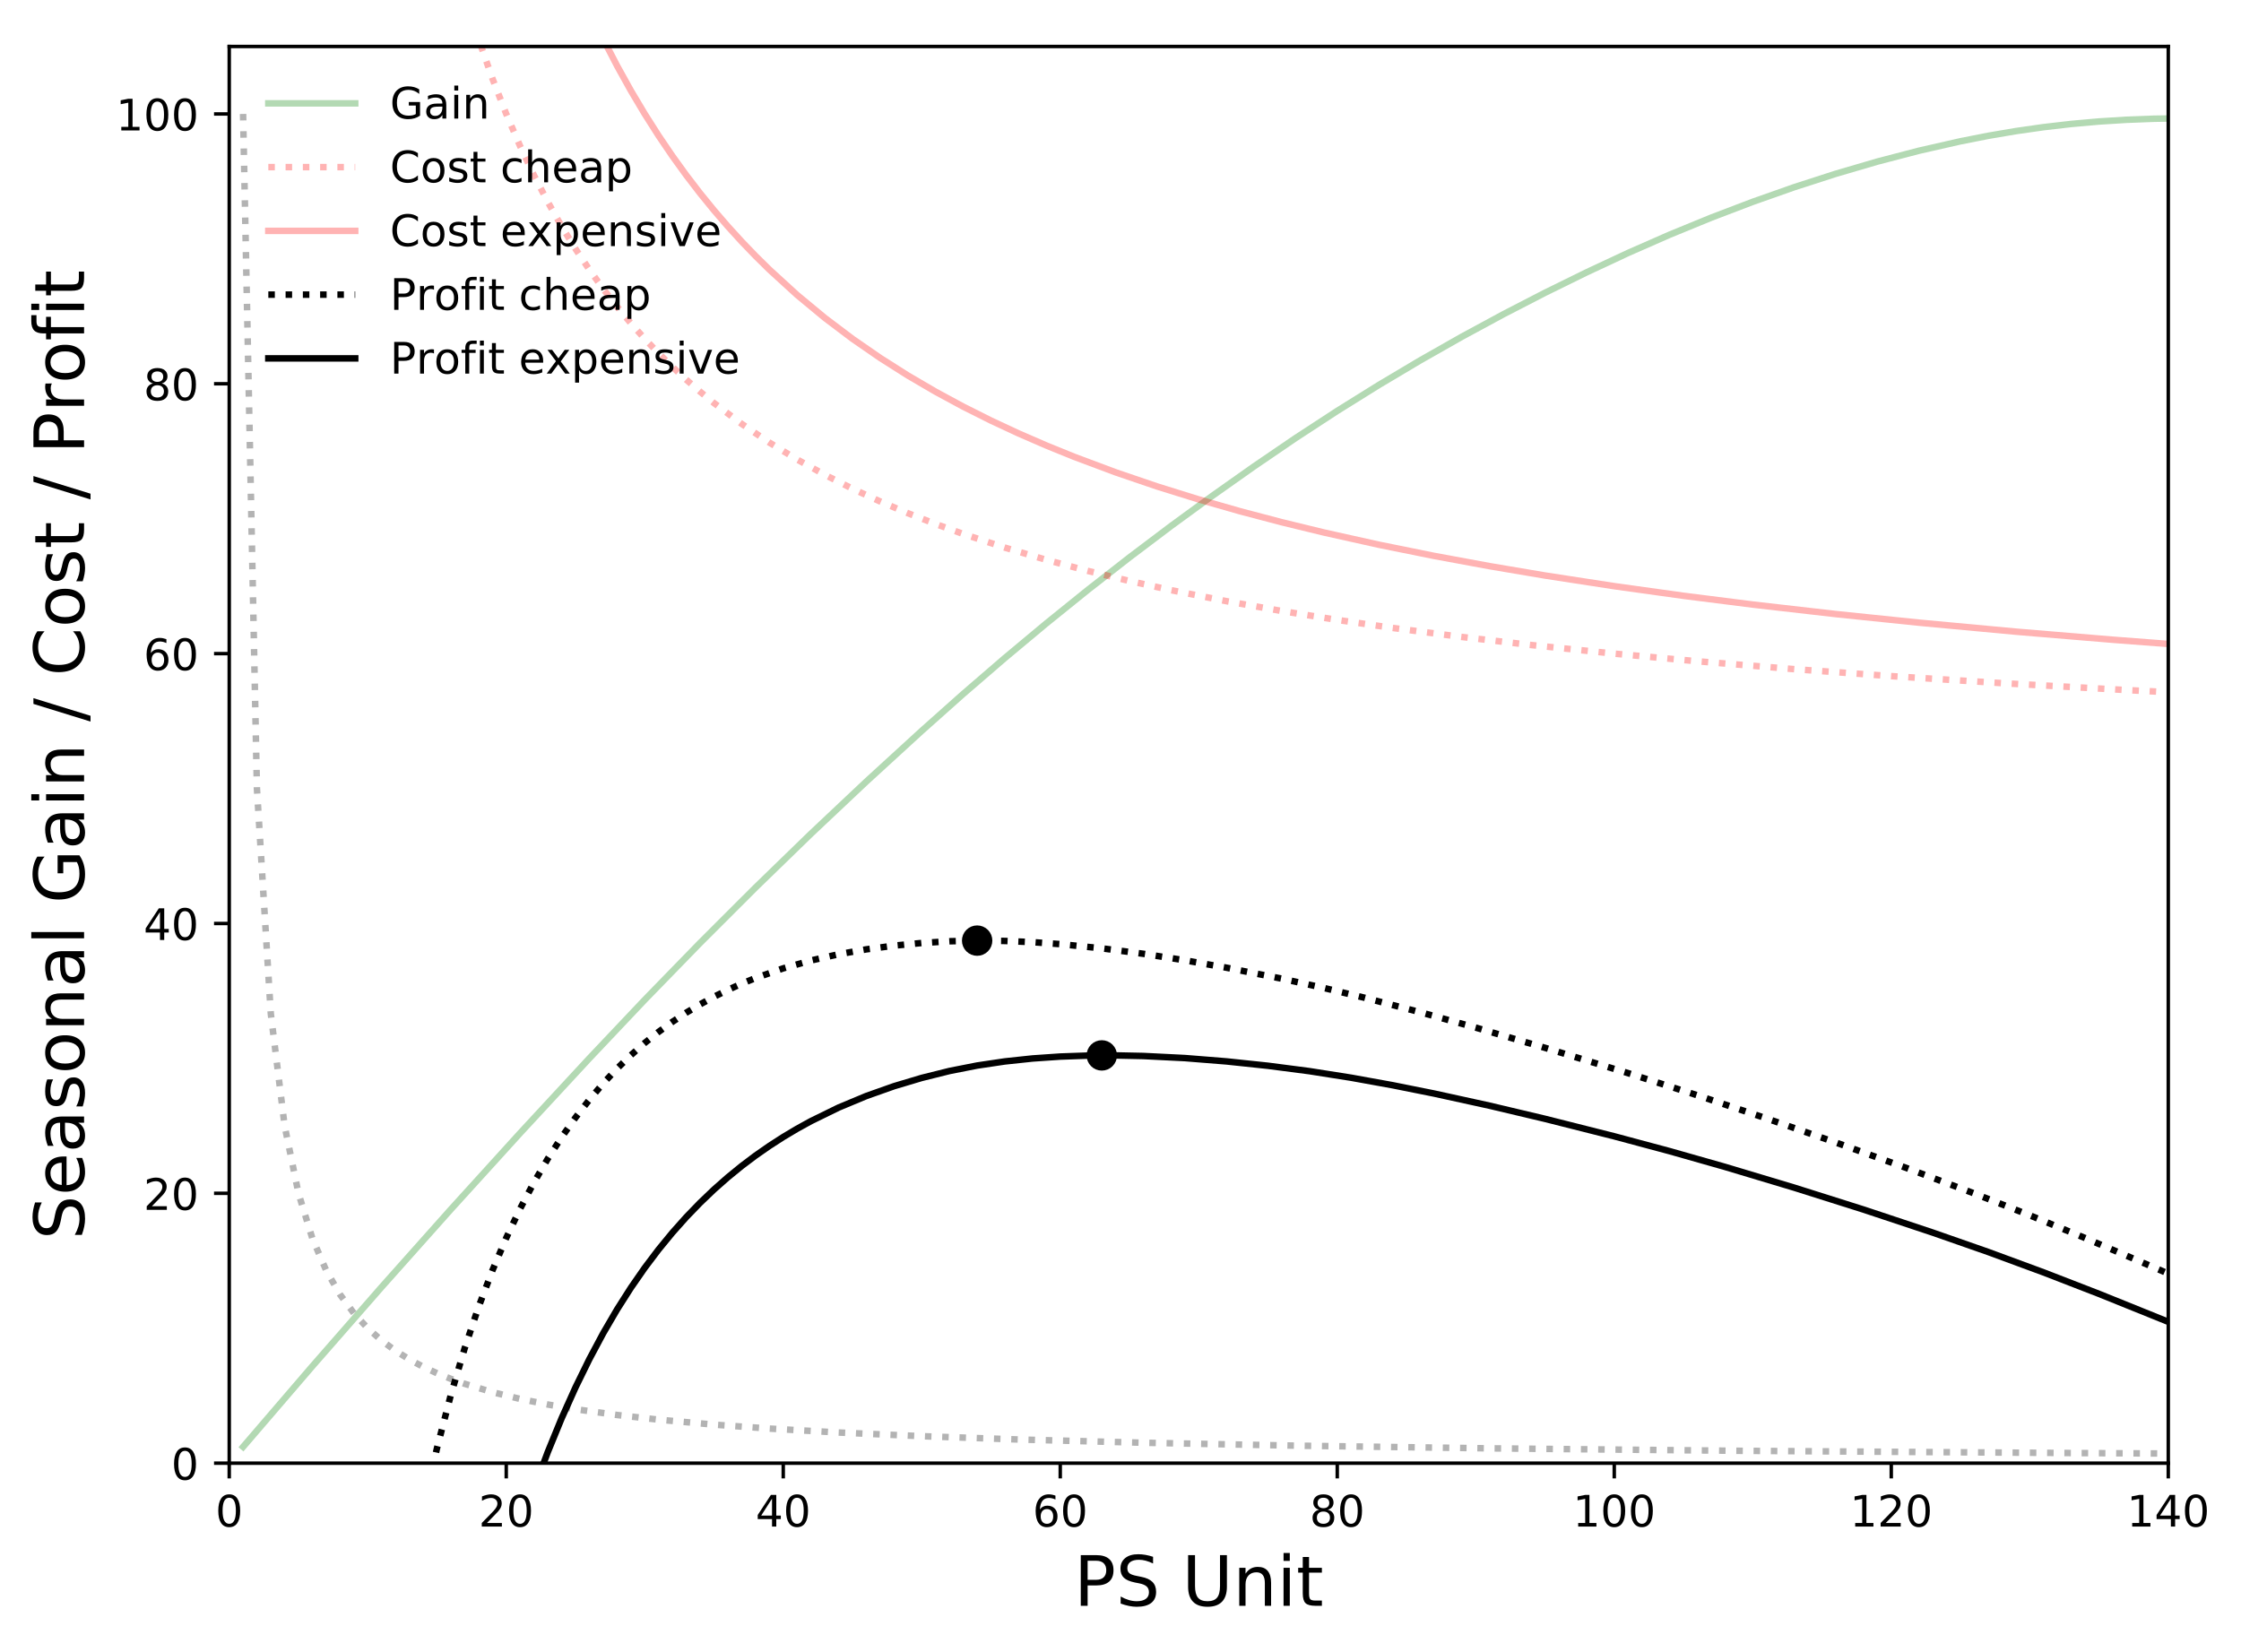
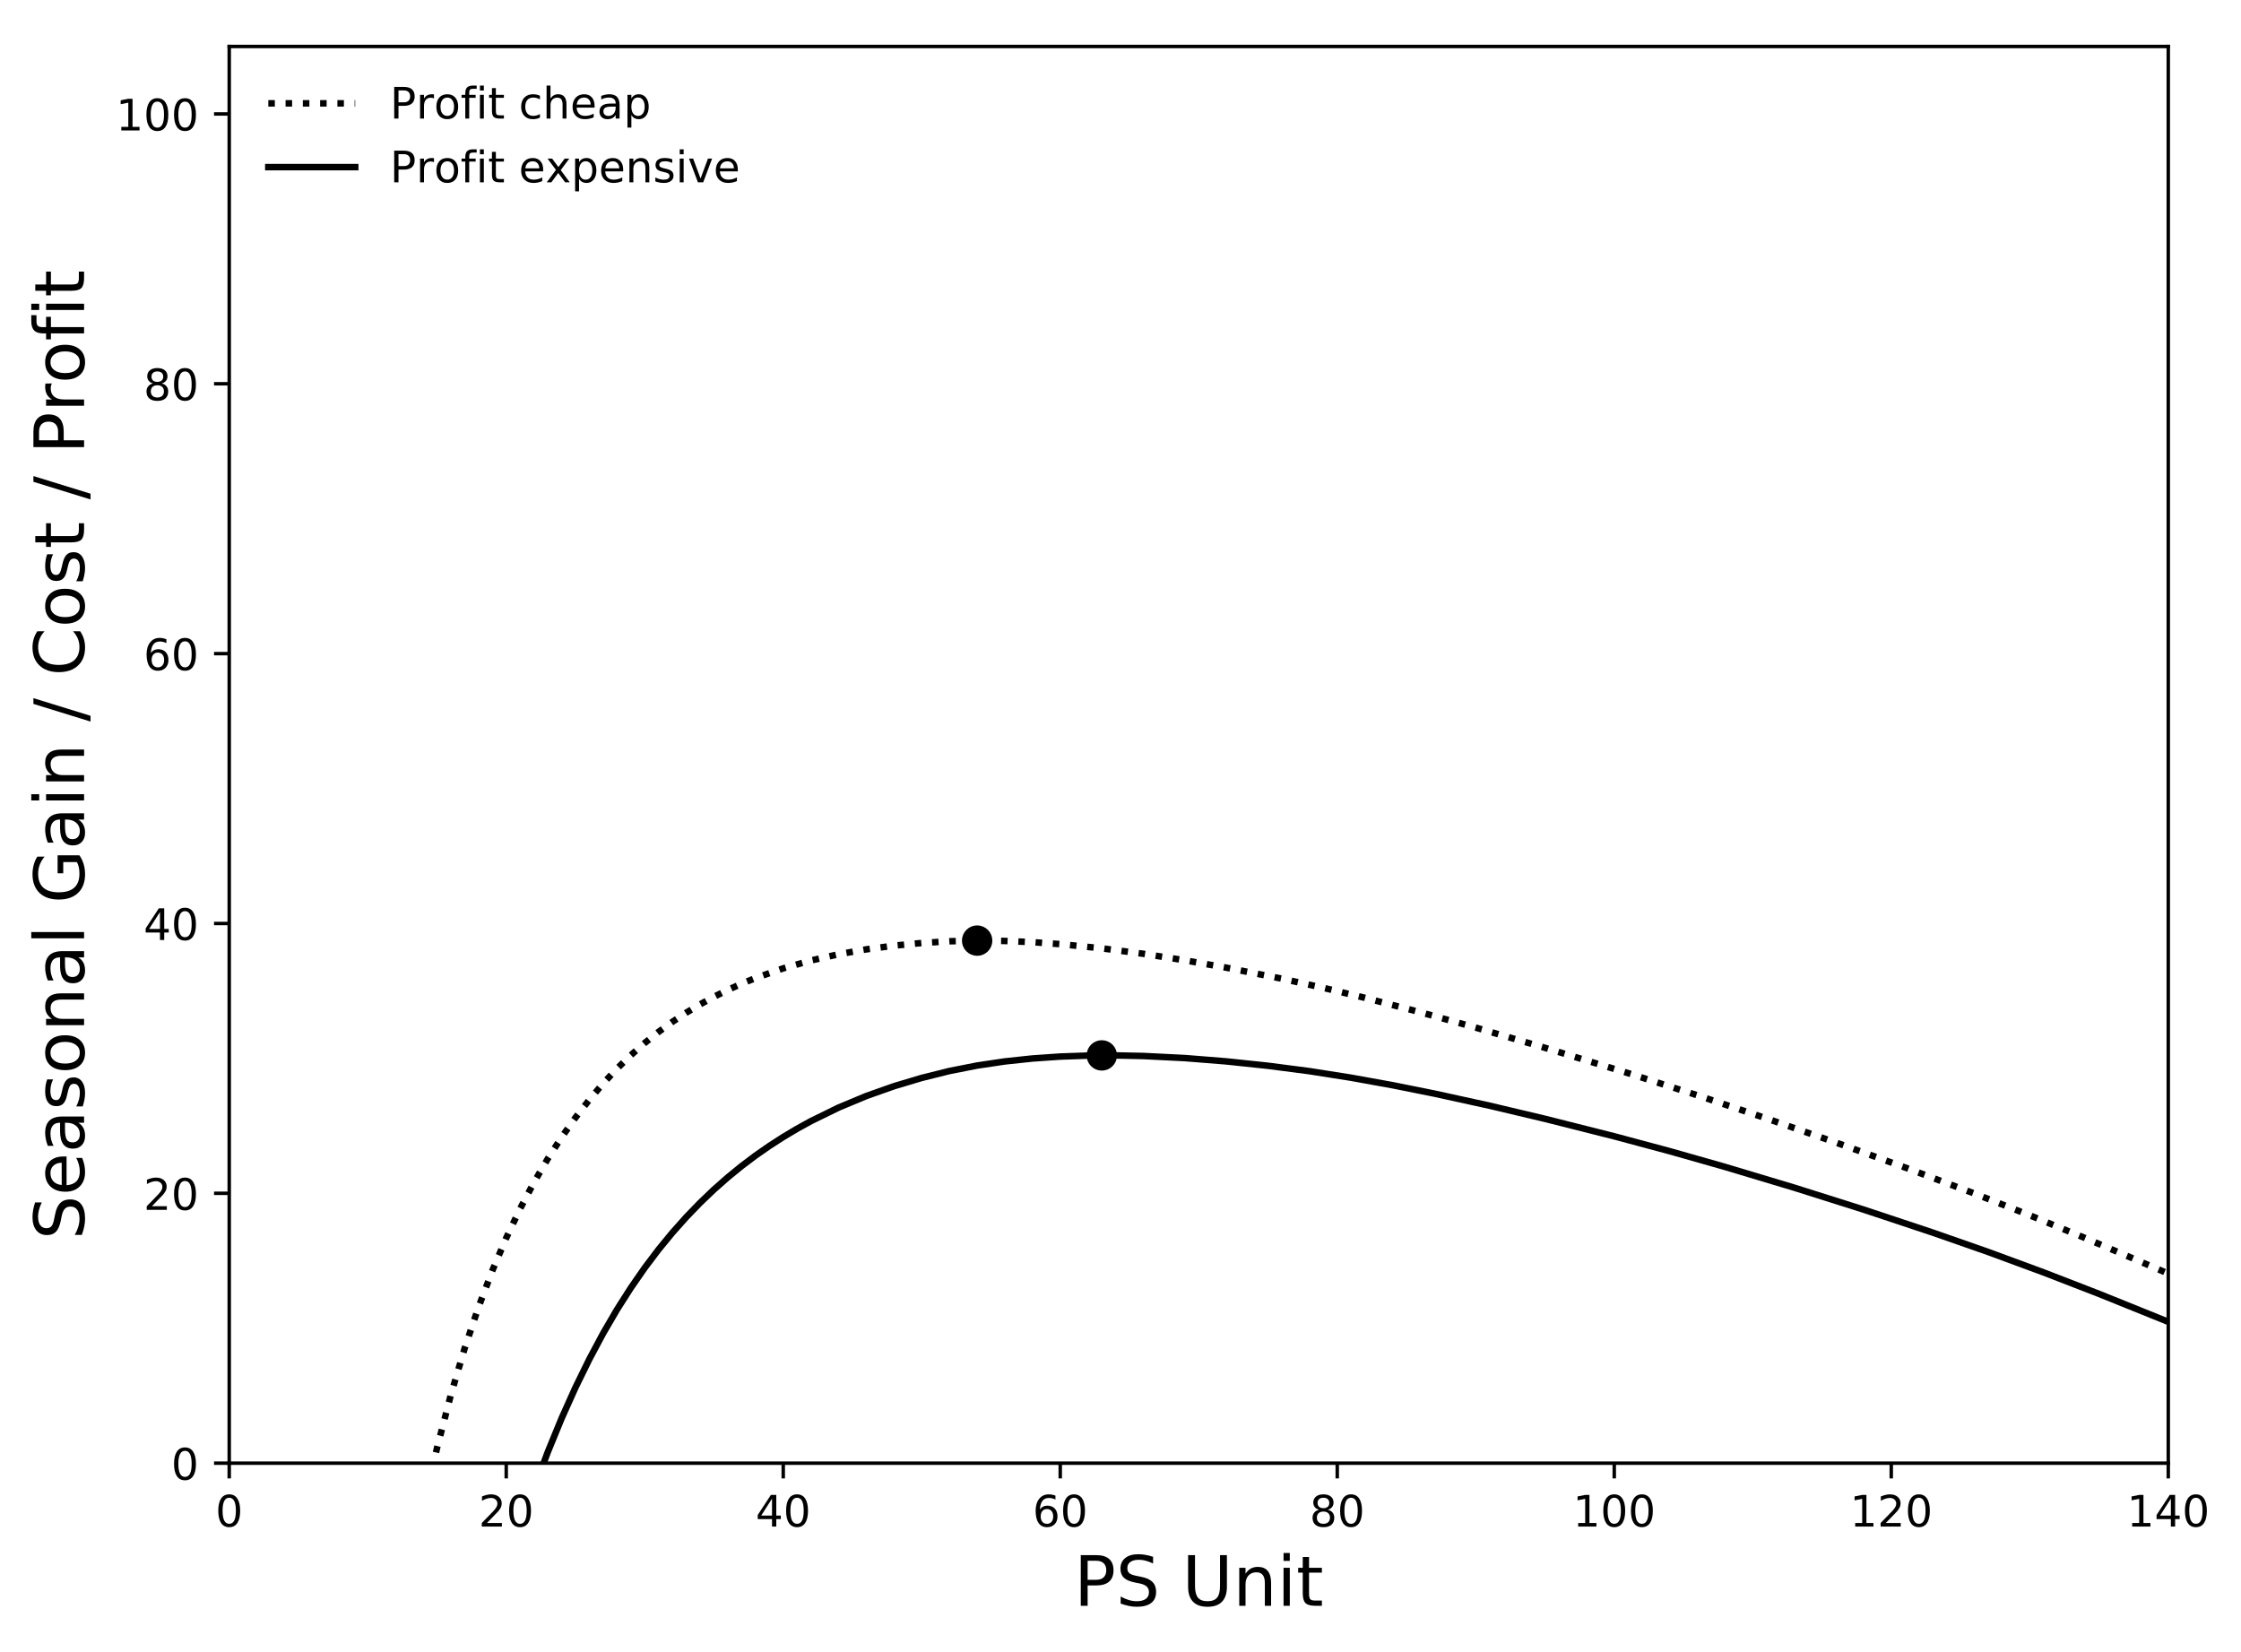
<svg xmlns="http://www.w3.org/2000/svg" xmlns:xlink="http://www.w3.org/1999/xlink" height="380.223pt" version="1.1" viewBox="0 0 515.916 380.223" width="515.916pt">
  <defs>
    <style type="text/css">
*{stroke-linecap:butt;stroke-linejoin:round;}
  </style>
  </defs>
  <g id="figure_1">
    <g id="patch_1">
      <path d="M 0 380.223  L 515.916 380.223  L 515.916 0  L 0 0  z " style="fill:none;" />
    </g>
    <g id="axes_1">
      <g id="patch_2">
        <path d="M 52.773 336.86  L 499.173 336.86  L 499.173 10.7  L 52.773 10.7  z " style="fill:none;" />
      </g>
      <g id="matplotlib.axis_1">
        <g id="xtick_1">
          <g id="line2d_1">
            <defs>
-               <path d="M 0 0  L 0 3.5  " id="mbe400e7021" style="stroke:#000000;stroke-width:0.8;" />
-             </defs>
-             <g>
-               <use style="stroke:#000000;stroke-width:0.8;" x="52.773" xlink:href="#mbe400e7021" y="336.86" />
+               <path d="M 0 0  L 0 3.5  " id="m057ac311a5" style="stroke:#000000;stroke-width:0.8;" />
+             </defs>
+             <g>
+               <use style="stroke:#000000;stroke-width:0.8;" x="52.773" xlink:href="#m057ac311a5" y="336.86" />
            </g>
          </g>
          <g id="text_1">
            <defs>
              <path d="M 31.781 66.406  Q 24.172 66.406 20.328 58.906  Q 16.5 51.422 16.5 36.375  Q 16.5 21.391 20.328 13.891  Q 24.172 6.391 31.781 6.391  Q 39.453 6.391 43.281 13.891  Q 47.125 21.391 47.125 36.375  Q 47.125 51.422 43.281 58.906  Q 39.453 66.406 31.781 66.406  z M 31.781 74.219  Q 44.047 74.219 50.516 64.516  Q 56.984 54.828 56.984 36.375  Q 56.984 17.969 50.516 8.266  Q 44.047 -1.422 31.781 -1.422  Q 19.531 -1.422 13.062 8.266  Q 6.594 17.969 6.594 36.375  Q 6.594 54.828 13.062 64.516  Q 19.531 74.219 31.781 74.219  z " id="DejaVuSans-48" />
            </defs>
            <g transform="translate(49.59125 351.4584)scale(0.1 -0.1)">
              <use xlink:href="#DejaVuSans-48" />
            </g>
          </g>
        </g>
        <g id="xtick_2">
          <g id="line2d_2">
            <g>
-               <use style="stroke:#000000;stroke-width:0.8;" x="116.544" xlink:href="#mbe400e7021" y="336.86" />
+               <use style="stroke:#000000;stroke-width:0.8;" x="116.544" xlink:href="#m057ac311a5" y="336.86" />
            </g>
          </g>
          <g id="text_2">
            <defs>
              <path d="M 19.188 8.297  L 53.609 8.297  L 53.609 0  L 7.328 0  L 7.328 8.297  Q 12.938 14.109 22.625 23.891  Q 32.328 33.688 34.812 36.531  Q 39.547 41.844 41.422 45.531  Q 43.312 49.219 43.312 52.781  Q 43.312 58.594 39.234 62.25  Q 35.156 65.922 28.609 65.922  Q 23.969 65.922 18.812 64.312  Q 13.672 62.703 7.812 59.422  L 7.812 69.391  Q 13.766 71.781 18.938 73  Q 24.125 74.219 28.422 74.219  Q 39.75 74.219 46.484 68.547  Q 53.219 62.891 53.219 53.422  Q 53.219 48.922 51.531 44.891  Q 49.859 40.875 45.406 35.406  Q 44.188 33.984 37.641 27.219  Q 31.109 20.453 19.188 8.297  z " id="DejaVuSans-50" />
            </defs>
            <g transform="translate(110.1814 351.4584)scale(0.1 -0.1)">
              <use xlink:href="#DejaVuSans-50" />
              <use x="63.623" xlink:href="#DejaVuSans-48" />
            </g>
          </g>
        </g>
        <g id="xtick_3">
          <g id="line2d_3">
            <g>
-               <use style="stroke:#000000;stroke-width:0.8;" x="180.315" xlink:href="#mbe400e7021" y="336.86" />
+               <use style="stroke:#000000;stroke-width:0.8;" x="180.315" xlink:href="#m057ac311a5" y="336.86" />
            </g>
          </g>
          <g id="text_3">
            <defs>
              <path d="M 37.797 64.312  L 12.891 25.391  L 37.797 25.391  z M 35.203 72.906  L 47.609 72.906  L 47.609 25.391  L 58.016 25.391  L 58.016 17.188  L 47.609 17.188  L 47.609 0  L 37.797 0  L 37.797 17.188  L 4.891 17.188  L 4.891 26.703  z " id="DejaVuSans-52" />
            </defs>
            <g transform="translate(173.9529 351.4584)scale(0.1 -0.1)">
              <use xlink:href="#DejaVuSans-52" />
              <use x="63.623" xlink:href="#DejaVuSans-48" />
            </g>
          </g>
        </g>
        <g id="xtick_4">
          <g id="line2d_4">
            <g>
-               <use style="stroke:#000000;stroke-width:0.8;" x="244.087" xlink:href="#mbe400e7021" y="336.86" />
+               <use style="stroke:#000000;stroke-width:0.8;" x="244.087" xlink:href="#m057ac311a5" y="336.86" />
            </g>
          </g>
          <g id="text_4">
            <defs>
              <path d="M 33.016 40.375  Q 26.375 40.375 22.484 35.828  Q 18.609 31.297 18.609 23.391  Q 18.609 15.531 22.484 10.953  Q 26.375 6.391 33.016 6.391  Q 39.656 6.391 43.531 10.953  Q 47.406 15.531 47.406 23.391  Q 47.406 31.297 43.531 35.828  Q 39.656 40.375 33.016 40.375  z M 52.594 71.297  L 52.594 62.312  Q 48.875 64.062 45.094 64.984  Q 41.312 65.922 37.594 65.922  Q 27.828 65.922 22.672 59.328  Q 17.531 52.734 16.797 39.406  Q 19.672 43.656 24.016 45.922  Q 28.375 48.188 33.594 48.188  Q 44.578 48.188 50.953 41.516  Q 57.328 34.859 57.328 23.391  Q 57.328 12.156 50.688 5.359  Q 44.047 -1.422 33.016 -1.422  Q 20.359 -1.422 13.672 8.266  Q 6.984 17.969 6.984 36.375  Q 6.984 53.656 15.188 63.938  Q 23.391 74.219 37.203 74.219  Q 40.922 74.219 44.703 73.484  Q 48.484 72.75 52.594 71.297  z " id="DejaVuSans-54" />
            </defs>
            <g transform="translate(237.7243 351.4584)scale(0.1 -0.1)">
              <use xlink:href="#DejaVuSans-54" />
              <use x="63.623" xlink:href="#DejaVuSans-48" />
            </g>
          </g>
        </g>
        <g id="xtick_5">
          <g id="line2d_5">
            <g>
-               <use style="stroke:#000000;stroke-width:0.8;" x="307.858" xlink:href="#mbe400e7021" y="336.86" />
+               <use style="stroke:#000000;stroke-width:0.8;" x="307.858" xlink:href="#m057ac311a5" y="336.86" />
            </g>
          </g>
          <g id="text_5">
            <defs>
              <path d="M 31.781 34.625  Q 24.75 34.625 20.719 30.859  Q 16.703 27.094 16.703 20.516  Q 16.703 13.922 20.719 10.156  Q 24.75 6.391 31.781 6.391  Q 38.812 6.391 42.859 10.172  Q 46.922 13.969 46.922 20.516  Q 46.922 27.094 42.891 30.859  Q 38.875 34.625 31.781 34.625  z M 21.922 38.812  Q 15.578 40.375 12.031 44.719  Q 8.5 49.078 8.5 55.328  Q 8.5 64.062 14.719 69.141  Q 20.953 74.219 31.781 74.219  Q 42.672 74.219 48.875 69.141  Q 55.078 64.062 55.078 55.328  Q 55.078 49.078 51.531 44.719  Q 48 40.375 41.703 38.812  Q 48.828 37.156 52.797 32.312  Q 56.781 27.484 56.781 20.516  Q 56.781 9.906 50.312 4.234  Q 43.844 -1.422 31.781 -1.422  Q 19.734 -1.422 13.25 4.234  Q 6.781 9.906 6.781 20.516  Q 6.781 27.484 10.781 32.312  Q 14.797 37.156 21.922 38.812  z M 18.312 54.391  Q 18.312 48.734 21.844 45.562  Q 25.391 42.391 31.781 42.391  Q 38.141 42.391 41.719 45.562  Q 45.312 48.734 45.312 54.391  Q 45.312 60.062 41.719 63.234  Q 38.141 66.406 31.781 66.406  Q 25.391 66.406 21.844 63.234  Q 18.312 60.062 18.312 54.391  z " id="DejaVuSans-56" />
            </defs>
            <g transform="translate(301.4957 351.4584)scale(0.1 -0.1)">
              <use xlink:href="#DejaVuSans-56" />
              <use x="63.623" xlink:href="#DejaVuSans-48" />
            </g>
          </g>
        </g>
        <g id="xtick_6">
          <g id="line2d_6">
            <g>
-               <use style="stroke:#000000;stroke-width:0.8;" x="371.63" xlink:href="#mbe400e7021" y="336.86" />
+               <use style="stroke:#000000;stroke-width:0.8;" x="371.63" xlink:href="#m057ac311a5" y="336.86" />
            </g>
          </g>
          <g id="text_6">
            <defs>
              <path d="M 12.406 8.297  L 28.516 8.297  L 28.516 63.922  L 10.984 60.406  L 10.984 69.391  L 28.422 72.906  L 38.281 72.906  L 38.281 8.297  L 54.391 8.297  L 54.391 0  L 12.406 0  z " id="DejaVuSans-49" />
            </defs>
            <g transform="translate(362.0859 351.4584)scale(0.1 -0.1)">
              <use xlink:href="#DejaVuSans-49" />
              <use x="63.623" xlink:href="#DejaVuSans-48" />
              <use x="127.246" xlink:href="#DejaVuSans-48" />
            </g>
          </g>
        </g>
        <g id="xtick_7">
          <g id="line2d_7">
            <g>
-               <use style="stroke:#000000;stroke-width:0.8;" x="435.401" xlink:href="#mbe400e7021" y="336.86" />
+               <use style="stroke:#000000;stroke-width:0.8;" x="435.401" xlink:href="#m057ac311a5" y="336.86" />
            </g>
          </g>
          <g id="text_7">
            <g transform="translate(425.8573 351.4584)scale(0.1 -0.1)">
              <use xlink:href="#DejaVuSans-49" />
              <use x="63.623" xlink:href="#DejaVuSans-50" />
              <use x="127.246" xlink:href="#DejaVuSans-48" />
            </g>
          </g>
        </g>
        <g id="xtick_8">
          <g id="line2d_8">
            <g>
-               <use style="stroke:#000000;stroke-width:0.8;" x="499.173" xlink:href="#mbe400e7021" y="336.86" />
+               <use style="stroke:#000000;stroke-width:0.8;" x="499.173" xlink:href="#m057ac311a5" y="336.86" />
            </g>
          </g>
          <g id="text_8">
            <g transform="translate(489.6288 351.4584)scale(0.1 -0.1)">
              <use xlink:href="#DejaVuSans-49" />
              <use x="63.623" xlink:href="#DejaVuSans-52" />
              <use x="127.246" xlink:href="#DejaVuSans-48" />
            </g>
          </g>
        </g>
        <g id="text_9">
          <defs>
            <path d="M 19.672 64.797  L 19.672 37.406  L 32.078 37.406  Q 38.969 37.406 42.719 40.969  Q 46.484 44.531 46.484 51.125  Q 46.484 57.672 42.719 61.234  Q 38.969 64.797 32.078 64.797  z M 9.812 72.906  L 32.078 72.906  Q 44.344 72.906 50.609 67.359  Q 56.891 61.812 56.891 51.125  Q 56.891 40.328 50.609 34.812  Q 44.344 29.297 32.078 29.297  L 19.672 29.297  L 19.672 0  L 9.812 0  z " id="DejaVuSans-80" />
            <path d="M 53.516 70.516  L 53.516 60.891  Q 47.906 63.578 42.922 64.891  Q 37.938 66.219 33.297 66.219  Q 25.25 66.219 20.875 63.094  Q 16.5 59.969 16.5 54.203  Q 16.5 49.359 19.406 46.891  Q 22.312 44.438 30.422 42.922  L 36.375 41.703  Q 47.406 39.594 52.656 34.297  Q 57.906 29 57.906 20.125  Q 57.906 9.516 50.797 4.047  Q 43.703 -1.422 29.984 -1.422  Q 24.812 -1.422 18.969 -0.25  Q 13.141 0.922 6.891 3.219  L 6.891 13.375  Q 12.891 10.016 18.656 8.297  Q 24.422 6.594 29.984 6.594  Q 38.422 6.594 43.016 9.906  Q 47.609 13.234 47.609 19.391  Q 47.609 24.75 44.312 27.781  Q 41.016 30.812 33.5 32.328  L 27.484 33.5  Q 16.453 35.688 11.516 40.375  Q 6.594 45.062 6.594 53.422  Q 6.594 63.094 13.406 68.656  Q 20.219 74.219 32.172 74.219  Q 37.312 74.219 42.625 73.281  Q 47.953 72.359 53.516 70.516  z " id="DejaVuSans-83" />
            <path id="DejaVuSans-32" />
            <path d="M 8.688 72.906  L 18.609 72.906  L 18.609 28.609  Q 18.609 16.891 22.844 11.734  Q 27.094 6.594 36.625 6.594  Q 46.094 6.594 50.344 11.734  Q 54.594 16.891 54.594 28.609  L 54.594 72.906  L 64.5 72.906  L 64.5 27.391  Q 64.5 13.141 57.438 5.859  Q 50.391 -1.422 36.625 -1.422  Q 22.797 -1.422 15.734 5.859  Q 8.688 13.141 8.688 27.391  z " id="DejaVuSans-85" />
            <path d="M 54.891 33.016  L 54.891 0  L 45.906 0  L 45.906 32.719  Q 45.906 40.484 42.875 44.328  Q 39.844 48.188 33.797 48.188  Q 26.516 48.188 22.312 43.547  Q 18.109 38.922 18.109 30.906  L 18.109 0  L 9.078 0  L 9.078 54.688  L 18.109 54.688  L 18.109 46.188  Q 21.344 51.125 25.703 53.562  Q 30.078 56 35.797 56  Q 45.219 56 50.047 50.172  Q 54.891 44.344 54.891 33.016  z " id="DejaVuSans-110" />
            <path d="M 9.422 54.688  L 18.406 54.688  L 18.406 0  L 9.422 0  z M 9.422 75.984  L 18.406 75.984  L 18.406 64.594  L 9.422 64.594  z " id="DejaVuSans-105" />
            <path d="M 18.312 70.219  L 18.312 54.688  L 36.812 54.688  L 36.812 47.703  L 18.312 47.703  L 18.312 18.016  Q 18.312 11.328 20.141 9.422  Q 21.969 7.516 27.594 7.516  L 36.812 7.516  L 36.812 0  L 27.594 0  Q 17.188 0 13.234 3.875  Q 9.281 7.766 9.281 18.016  L 9.281 47.703  L 2.688 47.703  L 2.688 54.688  L 9.281 54.688  L 9.281 70.219  z " id="DejaVuSans-116" />
          </defs>
          <g transform="translate(247.2438 369.6956)scale(0.16 -0.16)">
            <use xlink:href="#DejaVuSans-80" />
            <use x="60.303" xlink:href="#DejaVuSans-83" />
            <use x="123.779" xlink:href="#DejaVuSans-32" />
            <use x="155.566" xlink:href="#DejaVuSans-85" />
            <use x="228.76" xlink:href="#DejaVuSans-110" />
            <use x="292.139" xlink:href="#DejaVuSans-105" />
            <use x="319.922" xlink:href="#DejaVuSans-116" />
          </g>
        </g>
      </g>
      <g id="matplotlib.axis_2">
        <g id="ytick_1">
          <g id="line2d_9">
            <defs>
-               <path d="M 0 0  L -3.5 0  " id="m9c294b0f8c" style="stroke:#000000;stroke-width:0.8;" />
-             </defs>
-             <g>
-               <use style="stroke:#000000;stroke-width:0.8;" x="52.773" xlink:href="#m9c294b0f8c" y="336.86" />
+               <path d="M 0 0  L -3.5 0  " id="m1d4e75a565" style="stroke:#000000;stroke-width:0.8;" />
+             </defs>
+             <g>
+               <use style="stroke:#000000;stroke-width:0.8;" x="52.773" xlink:href="#m1d4e75a565" y="336.86" />
            </g>
          </g>
          <g id="text_10">
            <g transform="translate(39.41 340.6592)scale(0.1 -0.1)">
              <use xlink:href="#DejaVuSans-48" />
            </g>
          </g>
        </g>
        <g id="ytick_2">
          <g id="line2d_10">
            <g>
-               <use style="stroke:#000000;stroke-width:0.8;" x="52.773" xlink:href="#m9c294b0f8c" y="274.734" />
+               <use style="stroke:#000000;stroke-width:0.8;" x="52.773" xlink:href="#m1d4e75a565" y="274.734" />
            </g>
          </g>
          <g id="text_11">
            <g transform="translate(33.0475 278.5335)scale(0.1 -0.1)">
              <use xlink:href="#DejaVuSans-50" />
              <use x="63.623" xlink:href="#DejaVuSans-48" />
            </g>
          </g>
        </g>
        <g id="ytick_3">
          <g id="line2d_11">
            <g>
-               <use style="stroke:#000000;stroke-width:0.8;" x="52.773" xlink:href="#m9c294b0f8c" y="212.609" />
+               <use style="stroke:#000000;stroke-width:0.8;" x="52.773" xlink:href="#m1d4e75a565" y="212.609" />
            </g>
          </g>
          <g id="text_12">
            <g transform="translate(33.0475 216.4078)scale(0.1 -0.1)">
              <use xlink:href="#DejaVuSans-52" />
              <use x="63.623" xlink:href="#DejaVuSans-48" />
            </g>
          </g>
        </g>
        <g id="ytick_4">
          <g id="line2d_12">
            <g>
-               <use style="stroke:#000000;stroke-width:0.8;" x="52.773" xlink:href="#m9c294b0f8c" y="150.483" />
+               <use style="stroke:#000000;stroke-width:0.8;" x="52.773" xlink:href="#m1d4e75a565" y="150.483" />
            </g>
          </g>
          <g id="text_13">
            <g transform="translate(33.0475 154.2821)scale(0.1 -0.1)">
              <use xlink:href="#DejaVuSans-54" />
              <use x="63.623" xlink:href="#DejaVuSans-48" />
            </g>
          </g>
        </g>
        <g id="ytick_5">
          <g id="line2d_13">
            <g>
-               <use style="stroke:#000000;stroke-width:0.8;" x="52.773" xlink:href="#m9c294b0f8c" y="88.357" />
+               <use style="stroke:#000000;stroke-width:0.8;" x="52.773" xlink:href="#m1d4e75a565" y="88.357" />
            </g>
          </g>
          <g id="text_14">
            <g transform="translate(33.0475 92.15636)scale(0.1 -0.1)">
              <use xlink:href="#DejaVuSans-56" />
              <use x="63.623" xlink:href="#DejaVuSans-48" />
            </g>
          </g>
        </g>
        <g id="ytick_6">
          <g id="line2d_14">
            <g>
-               <use style="stroke:#000000;stroke-width:0.8;" x="52.773" xlink:href="#m9c294b0f8c" y="26.231" />
+               <use style="stroke:#000000;stroke-width:0.8;" x="52.773" xlink:href="#m1d4e75a565" y="26.231" />
            </g>
          </g>
          <g id="text_15">
            <g transform="translate(26.685 30.03065)scale(0.1 -0.1)">
              <use xlink:href="#DejaVuSans-49" />
              <use x="63.623" xlink:href="#DejaVuSans-48" />
              <use x="127.246" xlink:href="#DejaVuSans-48" />
            </g>
          </g>
        </g>
        <g id="text_16">
          <defs>
            <path d="M 56.203 29.594  L 56.203 25.203  L 14.891 25.203  Q 15.484 15.922 20.484 11.062  Q 25.484 6.203 34.422 6.203  Q 39.594 6.203 44.453 7.469  Q 49.312 8.734 54.109 11.281  L 54.109 2.781  Q 49.266 0.734 44.188 -0.344  Q 39.109 -1.422 33.891 -1.422  Q 20.797 -1.422 13.156 6.188  Q 5.516 13.812 5.516 26.812  Q 5.516 40.234 12.766 48.109  Q 20.016 56 32.328 56  Q 43.359 56 49.781 48.891  Q 56.203 41.797 56.203 29.594  z M 47.219 32.234  Q 47.125 39.594 43.094 43.984  Q 39.062 48.391 32.422 48.391  Q 24.906 48.391 20.391 44.141  Q 15.875 39.891 15.188 32.172  z " id="DejaVuSans-101" />
            <path d="M 34.281 27.484  Q 23.391 27.484 19.188 25  Q 14.984 22.516 14.984 16.5  Q 14.984 11.719 18.141 8.906  Q 21.297 6.109 26.703 6.109  Q 34.188 6.109 38.703 11.406  Q 43.219 16.703 43.219 25.484  L 43.219 27.484  z M 52.203 31.203  L 52.203 0  L 43.219 0  L 43.219 8.297  Q 40.141 3.328 35.547 0.953  Q 30.953 -1.422 24.312 -1.422  Q 15.922 -1.422 10.953 3.297  Q 6 8.016 6 15.922  Q 6 25.141 12.172 29.828  Q 18.359 34.516 30.609 34.516  L 43.219 34.516  L 43.219 35.406  Q 43.219 41.609 39.141 45  Q 35.062 48.391 27.688 48.391  Q 23 48.391 18.547 47.266  Q 14.109 46.141 10.016 43.891  L 10.016 52.203  Q 14.938 54.109 19.578 55.047  Q 24.219 56 28.609 56  Q 40.484 56 46.344 49.844  Q 52.203 43.703 52.203 31.203  z " id="DejaVuSans-97" />
            <path d="M 44.281 53.078  L 44.281 44.578  Q 40.484 46.531 36.375 47.5  Q 32.281 48.484 27.875 48.484  Q 21.188 48.484 17.844 46.438  Q 14.5 44.391 14.5 40.281  Q 14.5 37.156 16.891 35.375  Q 19.281 33.594 26.516 31.984  L 29.594 31.297  Q 39.156 29.25 43.188 25.516  Q 47.219 21.781 47.219 15.094  Q 47.219 7.469 41.188 3.016  Q 35.156 -1.422 24.609 -1.422  Q 20.219 -1.422 15.453 -0.562  Q 10.688 0.297 5.422 2  L 5.422 11.281  Q 10.406 8.688 15.234 7.391  Q 20.062 6.109 24.812 6.109  Q 31.156 6.109 34.562 8.281  Q 37.984 10.453 37.984 14.406  Q 37.984 18.062 35.516 20.016  Q 33.062 21.969 24.703 23.781  L 21.578 24.516  Q 13.234 26.266 9.516 29.906  Q 5.812 33.547 5.812 39.891  Q 5.812 47.609 11.281 51.797  Q 16.75 56 26.812 56  Q 31.781 56 36.172 55.266  Q 40.578 54.547 44.281 53.078  z " id="DejaVuSans-115" />
            <path d="M 30.609 48.391  Q 23.391 48.391 19.188 42.75  Q 14.984 37.109 14.984 27.297  Q 14.984 17.484 19.156 11.844  Q 23.344 6.203 30.609 6.203  Q 37.797 6.203 41.984 11.859  Q 46.188 17.531 46.188 27.297  Q 46.188 37.016 41.984 42.703  Q 37.797 48.391 30.609 48.391  z M 30.609 56  Q 42.328 56 49.016 48.375  Q 55.719 40.766 55.719 27.297  Q 55.719 13.875 49.016 6.219  Q 42.328 -1.422 30.609 -1.422  Q 18.844 -1.422 12.172 6.219  Q 5.516 13.875 5.516 27.297  Q 5.516 40.766 12.172 48.375  Q 18.844 56 30.609 56  z " id="DejaVuSans-111" />
            <path d="M 9.422 75.984  L 18.406 75.984  L 18.406 0  L 9.422 0  z " id="DejaVuSans-108" />
            <path d="M 59.516 10.406  L 59.516 29.984  L 43.406 29.984  L 43.406 38.094  L 69.281 38.094  L 69.281 6.781  Q 63.578 2.734 56.688 0.656  Q 49.812 -1.422 42 -1.422  Q 24.906 -1.422 15.25 8.562  Q 5.609 18.562 5.609 36.375  Q 5.609 54.25 15.25 64.234  Q 24.906 74.219 42 74.219  Q 49.125 74.219 55.547 72.453  Q 61.969 70.703 67.391 67.281  L 67.391 56.781  Q 61.922 61.422 55.766 63.766  Q 49.609 66.109 42.828 66.109  Q 29.438 66.109 22.719 58.641  Q 16.016 51.172 16.016 36.375  Q 16.016 21.625 22.719 14.156  Q 29.438 6.688 42.828 6.688  Q 48.047 6.688 52.141 7.594  Q 56.25 8.5 59.516 10.406  z " id="DejaVuSans-71" />
            <path d="M 25.391 72.906  L 33.688 72.906  L 8.297 -9.281  L 0 -9.281  z " id="DejaVuSans-47" />
            <path d="M 64.406 67.281  L 64.406 56.891  Q 59.422 61.531 53.781 63.812  Q 48.141 66.109 41.797 66.109  Q 29.297 66.109 22.656 58.469  Q 16.016 50.828 16.016 36.375  Q 16.016 21.969 22.656 14.328  Q 29.297 6.688 41.797 6.688  Q 48.141 6.688 53.781 8.984  Q 59.422 11.281 64.406 15.922  L 64.406 5.609  Q 59.234 2.094 53.438 0.328  Q 47.656 -1.422 41.219 -1.422  Q 24.656 -1.422 15.125 8.703  Q 5.609 18.844 5.609 36.375  Q 5.609 53.953 15.125 64.078  Q 24.656 74.219 41.219 74.219  Q 47.75 74.219 53.531 72.484  Q 59.328 70.75 64.406 67.281  z " id="DejaVuSans-67" />
            <path d="M 41.109 46.297  Q 39.594 47.172 37.812 47.578  Q 36.031 48 33.891 48  Q 26.266 48 22.188 43.047  Q 18.109 38.094 18.109 28.812  L 18.109 0  L 9.078 0  L 9.078 54.688  L 18.109 54.688  L 18.109 46.188  Q 20.953 51.172 25.484 53.578  Q 30.031 56 36.531 56  Q 37.453 56 38.578 55.875  Q 39.703 55.766 41.062 55.516  z " id="DejaVuSans-114" />
            <path d="M 37.109 75.984  L 37.109 68.5  L 28.516 68.5  Q 23.688 68.5 21.797 66.547  Q 19.922 64.594 19.922 59.516  L 19.922 54.688  L 34.719 54.688  L 34.719 47.703  L 19.922 47.703  L 19.922 0  L 10.891 0  L 10.891 47.703  L 2.297 47.703  L 2.297 54.688  L 10.891 54.688  L 10.891 58.5  Q 10.891 67.625 15.141 71.797  Q 19.391 75.984 28.609 75.984  z " id="DejaVuSans-102" />
          </defs>
          <g transform="translate(19.3575 285.4013)rotate(-90)scale(0.16 -0.16)">
            <use xlink:href="#DejaVuSans-83" />
            <use x="63.477" xlink:href="#DejaVuSans-101" />
            <use x="125" xlink:href="#DejaVuSans-97" />
            <use x="186.279" xlink:href="#DejaVuSans-115" />
            <use x="238.379" xlink:href="#DejaVuSans-111" />
            <use x="299.561" xlink:href="#DejaVuSans-110" />
            <use x="362.939" xlink:href="#DejaVuSans-97" />
            <use x="424.219" xlink:href="#DejaVuSans-108" />
            <use x="452.002" xlink:href="#DejaVuSans-32" />
            <use x="483.789" xlink:href="#DejaVuSans-71" />
            <use x="561.279" xlink:href="#DejaVuSans-97" />
            <use x="622.559" xlink:href="#DejaVuSans-105" />
            <use x="650.342" xlink:href="#DejaVuSans-110" />
            <use x="713.721" xlink:href="#DejaVuSans-32" />
            <use x="745.508" xlink:href="#DejaVuSans-47" />
            <use x="779.199" xlink:href="#DejaVuSans-32" />
            <use x="810.986" xlink:href="#DejaVuSans-67" />
            <use x="880.811" xlink:href="#DejaVuSans-111" />
            <use x="941.992" xlink:href="#DejaVuSans-115" />
            <use x="994.092" xlink:href="#DejaVuSans-116" />
            <use x="1033.301" xlink:href="#DejaVuSans-32" />
            <use x="1065.088" xlink:href="#DejaVuSans-47" />
            <use x="1098.779" xlink:href="#DejaVuSans-32" />
            <use x="1130.566" xlink:href="#DejaVuSans-80" />
            <use x="1190.854" xlink:href="#DejaVuSans-114" />
            <use x="1231.936" xlink:href="#DejaVuSans-111" />
            <use x="1293.117" xlink:href="#DejaVuSans-102" />
            <use x="1328.322" xlink:href="#DejaVuSans-105" />
            <use x="1356.105" xlink:href="#DejaVuSans-116" />
          </g>
        </g>
      </g>
      <g id="line2d_15">
-         <path clip-path="url(#pe550bf741e)" d="M 55.961 333.106  L 71.904 314.544  L 87.847 296.319  L 103.79 278.432  L 119.733 260.88  L 135.675 243.66  L 148.43 230.18  L 161.184 217.074  L 173.938 204.336  L 186.692 191.959  L 199.447 179.936  L 212.201 168.26  L 221.767 159.742  L 231.333 151.493  L 240.898 143.512  L 250.464 135.792  L 260.03 128.324  L 269.595 121.101  L 279.161 114.116  L 288.727 107.363  L 298.293 100.84  L 307.858 94.598  L 317.424 88.638  L 326.99 82.948  L 336.555 77.519  L 346.121 72.341  L 355.687 67.405  L 365.252 62.705  L 374.818 58.235  L 384.384 54.032  L 393.95 50.109  L 403.515 46.462  L 413.081 43.091  L 422.647 40.001  L 432.212 37.2  L 441.778 34.702  L 451.344 32.525  L 457.721 31.267  L 464.098 30.182  L 470.475 29.272  L 476.853 28.536  L 483.23 27.971  L 489.607 27.572  L 495.984 27.331  L 502.361 27.239  L 502.361 27.239  " style="fill:none;stroke:#008000;stroke-linecap:square;stroke-opacity:0.3;stroke-width:1.5;" />
+         <path clip-path="url(#pe76b342c79)" d="M 91.356 381.223  L 94.224 363.919  L 97.412 347.527  L 100.601 333.411  L 103.79 321.143  L 106.978 310.397  L 110.167 300.92  L 113.355 292.511  L 116.544 285.009  L 119.733 278.285  L 122.921 272.233  L 126.11 266.765  L 129.298 261.807  L 132.487 257.297  L 135.675 253.185  L 138.864 249.426  L 142.053 246.016  L 145.241 242.924  L 148.43 240.116  L 151.618 237.565  L 154.807 235.247  L 157.995 233.14  L 161.184 231.224  L 164.373 229.483  L 167.561 227.902  L 170.75 226.468  L 173.938 225.17  L 180.315 222.938  L 186.692 221.131  L 193.07 219.69  L 199.447 218.564  L 205.824 217.712  L 212.201 217.1  L 218.578 216.704  L 224.955 216.554  L 231.333 216.632  L 237.71 216.909  L 244.087 217.363  L 253.653 218.329  L 263.218 219.587  L 272.784 221.086  L 282.35 222.789  L 295.104 225.316  L 304.67 227.427  L 314.235 229.731  L 326.99 233.048  L 339.744 236.584  L 355.687 241.235  L 374.818 247.064  L 390.761 252.164  L 406.704 257.499  L 422.647 263.039  L 438.59 268.788  L 454.533 274.776  L 467.287 279.796  L 480.041 285.036  L 495.984 291.839  L 502.361 294.616  L 502.361 294.616  " style="fill:none;stroke:#000000;stroke-dasharray:1.5,2.475;stroke-dashoffset:0;stroke-width:1.5;" />
      </g>
      <g id="line2d_16">
-         <path clip-path="url(#pe550bf741e)" d="M 55.961 26.231  L 59.15 181.546  L 62.338 233.317  L 65.527 259.203  L 68.715 274.734  L 71.904 285.089  L 75.093 292.484  L 78.281 298.031  L 81.47 302.346  L 84.658 305.797  L 87.847 308.621  L 91.035 310.974  L 94.224 312.965  L 97.412 314.672  L 100.601 316.151  L 103.79 317.446  L 106.978 318.588  L 113.355 320.511  L 119.733 322.068  L 126.11 323.354  L 132.487 324.435  L 142.053 325.766  L 151.618 326.84  L 164.373 327.985  L 177.127 328.895  L 193.07 329.8  L 212.201 330.647  L 234.521 331.41  L 263.218 332.154  L 298.293 332.826  L 342.933 333.446  L 400.327 334.01  L 476.853 334.524  L 502.361 334.657  L 502.361 334.657  " style="fill:none;stroke:#000000;stroke-dasharray:1.5,2.475;stroke-dashoffset:0;stroke-opacity:0.3;stroke-width:1.5;" />
+         <path clip-path="url(#pe76b342c79)" d="M 111.64 381.223  L 113.355 374.255  L 116.544 362.666  L 119.733 352.245  L 122.921 342.831  L 126.11 334.293  L 129.298 326.522  L 132.487 319.423  L 135.675 312.921  L 138.864 306.95  L 142.053 301.486  L 145.241 296.48  L 148.43 291.887  L 151.618 287.666  L 154.807 283.782  L 157.995 280.204  L 161.184 276.905  L 164.373 273.858  L 167.561 271.045  L 170.75 268.445  L 173.938 266.042  L 177.127 263.821  L 180.315 261.766  L 183.504 259.867  L 186.692 258.11  L 193.07 254.988  L 199.447 252.328  L 205.824 250.069  L 212.201 248.163  L 218.578 246.572  L 224.955 245.316  L 231.333 244.366  L 237.71 243.688  L 244.087 243.249  L 250.464 243.023  L 256.841 242.987  L 263.218 243.119  L 272.784 243.596  L 282.35 244.36  L 291.915 245.369  L 301.481 246.612  L 311.047 248.118  L 320.613 249.848  L 330.178 251.766  L 342.933 254.563  L 355.687 257.584  L 371.63 261.608  L 384.384 265.027  L 397.138 268.653  L 413.081 273.436  L 429.024 278.475  L 444.967 283.78  L 457.721 288.238  L 470.475 292.942  L 483.23 297.882  L 499.173 304.318  L 502.361 305.631  L 502.361 305.631  " style="fill:none;stroke:#000000;stroke-linecap:square;stroke-width:1.5;" />
      </g>
      <g id="line2d_17">
-         <path clip-path="url(#pe550bf741e)" d="M 107.034 -1  L 110.167 8.974  L 113.355 18.057  L 116.544 26.231  L 119.733 33.627  L 122.921 40.351  L 126.11 46.49  L 129.298 52.117  L 132.487 57.294  L 135.675 62.073  L 138.864 66.498  L 142.053 70.607  L 145.241 74.432  L 148.43 78.003  L 151.618 81.343  L 154.807 84.474  L 157.995 87.416  L 161.184 90.184  L 164.373 92.795  L 170.75 97.592  L 177.127 101.897  L 183.504 105.783  L 189.881 109.307  L 196.258 112.517  L 202.635 115.455  L 209.012 118.152  L 215.39 120.638  L 221.767 122.937  L 231.333 126.076  L 240.898 128.897  L 250.464 131.444  L 260.03 133.757  L 269.595 135.865  L 282.35 138.403  L 295.104 140.674  L 307.858 142.717  L 320.613 144.566  L 336.555 146.644  L 352.498 148.5  L 371.63 150.483  L 390.761 152.241  L 413.081 154.056  L 435.401 155.66  L 460.91 157.278  L 489.607 158.872  L 502.361 159.515  L 502.361 159.515  " style="fill:none;stroke:#ff0000;stroke-dasharray:1.5,2.475;stroke-dashoffset:0;stroke-opacity:0.3;stroke-width:1.5;" />
+         <defs>
+           <path d="M 0 3  C 0.796 3 1.559 2.684 2.121 2.121  C 2.684 1.559 3 0.796 3 0  C 3 -0.796 2.684 -1.559 2.121 -2.121  C 1.559 -2.684 0.796 -3 0 -3  C -0.796 -3 -1.559 -2.684 -2.121 -2.121  C -2.684 -1.559 -3 -0.796 -3 0  C -3 0.796 -2.684 1.559 -2.121 2.121  C -1.559 2.684 -0.796 3 0 3  z " id="m80aa85c7f7" style="stroke:#000000;" />
+         </defs>
+         <g clip-path="url(#pe76b342c79)">
+           <use style="stroke:#000000;" x="224.955" xlink:href="#m80aa85c7f7" y="216.554" />
+         </g>
      </g>
      <g id="line2d_18">
-         <path clip-path="url(#pe550bf741e)" d="M 134.191 -1  L 135.675 2.337  L 138.864 8.974  L 142.053 15.138  L 145.241 20.876  L 148.43 26.231  L 151.618 31.242  L 154.807 35.939  L 157.995 40.351  L 161.184 44.504  L 164.373 48.419  L 167.561 52.117  L 170.75 55.615  L 173.938 58.929  L 177.127 62.073  L 183.504 67.901  L 189.881 73.187  L 196.258 78.003  L 202.635 82.409  L 209.012 86.455  L 215.39 90.184  L 221.767 93.632  L 228.144 96.829  L 234.521 99.801  L 240.898 102.572  L 247.275 105.162  L 256.841 108.742  L 266.407 112.002  L 275.973 114.982  L 285.538 117.718  L 295.104 120.237  L 304.67 122.566  L 317.424 125.408  L 330.178 127.989  L 342.933 130.343  L 355.687 132.499  L 371.63 134.951  L 387.572 137.17  L 403.515 139.187  L 422.647 141.378  L 441.778 143.354  L 464.098 145.426  L 486.418 147.285  L 502.361 148.5  L 502.361 148.5  " style="fill:none;stroke:#ff0000;stroke-linecap:square;stroke-opacity:0.3;stroke-width:1.5;" />
-       </g>
-       <g id="line2d_19">
-         <path clip-path="url(#pe550bf741e)" d="M 91.356 381.223  L 94.224 363.919  L 97.412 347.527  L 100.601 333.411  L 103.79 321.143  L 106.978 310.397  L 110.167 300.92  L 113.355 292.511  L 116.544 285.009  L 119.733 278.285  L 122.921 272.233  L 126.11 266.765  L 129.298 261.807  L 132.487 257.297  L 135.675 253.185  L 138.864 249.426  L 142.053 246.016  L 145.241 242.924  L 148.43 240.116  L 151.618 237.565  L 154.807 235.247  L 157.995 233.14  L 161.184 231.224  L 164.373 229.483  L 167.561 227.902  L 170.75 226.468  L 173.938 225.17  L 180.315 222.938  L 186.692 221.131  L 193.07 219.69  L 199.447 218.564  L 205.824 217.712  L 212.201 217.1  L 218.578 216.704  L 224.955 216.554  L 231.333 216.632  L 237.71 216.909  L 244.087 217.363  L 253.653 218.329  L 263.218 219.587  L 272.784 221.086  L 282.35 222.789  L 295.104 225.316  L 304.67 227.427  L 314.235 229.731  L 326.99 233.048  L 339.744 236.584  L 355.687 241.235  L 374.818 247.064  L 390.761 252.164  L 406.704 257.499  L 422.647 263.039  L 438.59 268.788  L 454.533 274.776  L 467.287 279.796  L 480.041 285.036  L 495.984 291.839  L 502.361 294.616  L 502.361 294.616  " style="fill:none;stroke:#000000;stroke-dasharray:1.5,2.475;stroke-dashoffset:0;stroke-width:1.5;" />
-       </g>
-       <g id="line2d_20">
-         <path clip-path="url(#pe550bf741e)" d="M 111.64 381.223  L 113.355 374.255  L 116.544 362.666  L 119.733 352.245  L 122.921 342.831  L 126.11 334.293  L 129.298 326.522  L 132.487 319.423  L 135.675 312.921  L 138.864 306.95  L 142.053 301.486  L 145.241 296.48  L 148.43 291.887  L 151.618 287.666  L 154.807 283.782  L 157.995 280.204  L 161.184 276.905  L 164.373 273.858  L 167.561 271.045  L 170.75 268.445  L 173.938 266.042  L 177.127 263.821  L 180.315 261.766  L 183.504 259.867  L 186.692 258.11  L 193.07 254.988  L 199.447 252.328  L 205.824 250.069  L 212.201 248.163  L 218.578 246.572  L 224.955 245.316  L 231.333 244.366  L 237.71 243.688  L 244.087 243.249  L 250.464 243.023  L 256.841 242.987  L 263.218 243.119  L 272.784 243.596  L 282.35 244.36  L 291.915 245.369  L 301.481 246.612  L 311.047 248.118  L 320.613 249.848  L 330.178 251.766  L 342.933 254.563  L 355.687 257.584  L 371.63 261.608  L 384.384 265.027  L 397.138 268.653  L 413.081 273.436  L 429.024 278.475  L 444.967 283.78  L 457.721 288.238  L 470.475 292.942  L 483.23 297.882  L 499.173 304.318  L 502.361 305.631  L 502.361 305.631  " style="fill:none;stroke:#000000;stroke-linecap:square;stroke-width:1.5;" />
-       </g>
-       <g id="line2d_21">
-         <defs>
-           <path d="M 0 3  C 0.796 3 1.559 2.684 2.121 2.121  C 2.684 1.559 3 0.796 3 0  C 3 -0.796 2.684 -1.559 2.121 -2.121  C 1.559 -2.684 0.796 -3 0 -3  C -0.796 -3 -1.559 -2.684 -2.121 -2.121  C -2.684 -1.559 -3 -0.796 -3 0  C -3 0.796 -2.684 1.559 -2.121 2.121  C -1.559 2.684 -0.796 3 0 3  z " id="mead6b09769" style="stroke:#000000;" />
-         </defs>
-         <g clip-path="url(#pe550bf741e)">
-           <use style="stroke:#000000;" x="224.955" xlink:href="#mead6b09769" y="216.554" />
-         </g>
-       </g>
-       <g id="line2d_22">
-         <g clip-path="url(#pe550bf741e)">
-           <use style="stroke:#000000;" x="253.653" xlink:href="#mead6b09769" y="242.982" />
+         <g clip-path="url(#pe76b342c79)">
+           <use style="stroke:#000000;" x="253.653" xlink:href="#m80aa85c7f7" y="242.982" />
        </g>
      </g>
      <g id="patch_3">
        <path d="M 52.773 336.86  L 52.773 10.7  " style="fill:none;stroke:#000000;stroke-linecap:square;stroke-linejoin:miter;stroke-width:0.8;" />
      </g>
      <g id="patch_4">
        <path d="M 499.173 336.86  L 499.173 10.7  " style="fill:none;stroke:#000000;stroke-linecap:square;stroke-linejoin:miter;stroke-width:0.8;" />
      </g>
      <g id="patch_5">
        <path d="M 52.773 336.86  L 499.173 336.86  " style="fill:none;stroke:#000000;stroke-linecap:square;stroke-linejoin:miter;stroke-width:0.8;" />
      </g>
      <g id="patch_6">
        <path d="M 52.773 10.7  L 499.173 10.7  " style="fill:none;stroke:#000000;stroke-linecap:square;stroke-linejoin:miter;stroke-width:0.8;" />
      </g>
      <g id="legend_1">
        <g id="patch_7">
-           <path d="M 59.773 92.091  L 172.393 92.091  Q 174.393 92.091 174.393 90.091  L 174.393 17.7  Q 174.393 15.7 172.393 15.7  L 59.773 15.7  Q 57.773 15.7 57.773 17.7  L 57.773 90.091  Q 57.773 92.091 59.773 92.091  z " style="fill:none;opacity:0;" />
-         </g>
-         <g id="line2d_23">
-           <path d="M 61.773 23.798  L 81.772 23.798  " style="fill:none;stroke:#008000;stroke-linecap:square;stroke-opacity:0.3;stroke-width:1.5;" />
-         </g>
-         <g id="line2d_24" />
+           <path d="M 59.773 48.056  L 172.393 48.056  Q 174.393 48.056 174.393 46.056  L 174.393 17.7  Q 174.393 15.7 172.393 15.7  L 59.773 15.7  Q 57.773 15.7 57.773 17.7  L 57.773 46.056  Q 57.773 48.056 59.773 48.056  z " style="fill:none;opacity:0;" />
+         </g>
+         <g id="line2d_19">
+           <path d="M 61.773 23.798  L 81.772 23.798  " style="fill:none;stroke:#000000;stroke-dasharray:1.5,2.475;stroke-dashoffset:0;stroke-width:1.5;" />
+         </g>
+         <g id="line2d_20" />
        <g id="text_17">
-           <g transform="translate(89.7725 27.29844)scale(0.1 -0.1)">
-             <use xlink:href="#DejaVuSans-71" />
-             <use x="77.49" xlink:href="#DejaVuSans-97" />
-             <use x="138.77" xlink:href="#DejaVuSans-105" />
-             <use x="166.553" xlink:href="#DejaVuSans-110" />
-           </g>
-         </g>
-         <g id="line2d_25">
-           <path d="M 61.773 38.477  L 81.772 38.477  " style="fill:none;stroke:#ff0000;stroke-dasharray:1.5,2.475;stroke-dashoffset:0;stroke-opacity:0.3;stroke-width:1.5;" />
-         </g>
-         <g id="line2d_26" />
-         <g id="text_18">
          <defs>
            <path d="M 48.781 52.594  L 48.781 44.188  Q 44.969 46.297 41.141 47.344  Q 37.312 48.391 33.406 48.391  Q 24.656 48.391 19.812 42.844  Q 14.984 37.312 14.984 27.297  Q 14.984 17.281 19.812 11.734  Q 24.656 6.203 33.406 6.203  Q 37.312 6.203 41.141 7.25  Q 44.969 8.297 48.781 10.406  L 48.781 2.094  Q 45.016 0.344 40.984 -0.531  Q 36.969 -1.422 32.422 -1.422  Q 20.062 -1.422 12.781 6.344  Q 5.516 14.109 5.516 27.297  Q 5.516 40.672 12.859 48.328  Q 20.219 56 33.016 56  Q 37.156 56 41.109 55.141  Q 45.062 54.297 48.781 52.594  z " id="DejaVuSans-99" />
            <path d="M 54.891 33.016  L 54.891 0  L 45.906 0  L 45.906 32.719  Q 45.906 40.484 42.875 44.328  Q 39.844 48.188 33.797 48.188  Q 26.516 48.188 22.312 43.547  Q 18.109 38.922 18.109 30.906  L 18.109 0  L 9.078 0  L 9.078 75.984  L 18.109 75.984  L 18.109 46.188  Q 21.344 51.125 25.703 53.562  Q 30.078 56 35.797 56  Q 45.219 56 50.047 50.172  Q 54.891 44.344 54.891 33.016  z " id="DejaVuSans-104" />
            <path d="M 18.109 8.203  L 18.109 -20.797  L 9.078 -20.797  L 9.078 54.688  L 18.109 54.688  L 18.109 46.391  Q 20.953 51.266 25.266 53.625  Q 29.594 56 35.594 56  Q 45.562 56 51.781 48.094  Q 58.016 40.188 58.016 27.297  Q 58.016 14.406 51.781 6.484  Q 45.562 -1.422 35.594 -1.422  Q 29.594 -1.422 25.266 0.953  Q 20.953 3.328 18.109 8.203  z M 48.688 27.297  Q 48.688 37.203 44.609 42.844  Q 40.531 48.484 33.406 48.484  Q 26.266 48.484 22.188 42.844  Q 18.109 37.203 18.109 27.297  Q 18.109 17.391 22.188 11.75  Q 26.266 6.109 33.406 6.109  Q 40.531 6.109 44.609 11.75  Q 48.688 17.391 48.688 27.297  z " id="DejaVuSans-112" />
          </defs>
-           <g transform="translate(89.7725 41.97656)scale(0.1 -0.1)">
-             <use xlink:href="#DejaVuSans-67" />
-             <use x="69.824" xlink:href="#DejaVuSans-111" />
-             <use x="131.006" xlink:href="#DejaVuSans-115" />
-             <use x="183.105" xlink:href="#DejaVuSans-116" />
-             <use x="222.314" xlink:href="#DejaVuSans-32" />
-             <use x="254.102" xlink:href="#DejaVuSans-99" />
-             <use x="309.082" xlink:href="#DejaVuSans-104" />
-             <use x="372.461" xlink:href="#DejaVuSans-101" />
-             <use x="433.984" xlink:href="#DejaVuSans-97" />
-             <use x="495.264" xlink:href="#DejaVuSans-112" />
-           </g>
-         </g>
-         <g id="line2d_27">
-           <path d="M 61.773 53.155  L 81.772 53.155  " style="fill:none;stroke:#ff0000;stroke-linecap:square;stroke-opacity:0.3;stroke-width:1.5;" />
-         </g>
-         <g id="line2d_28" />
-         <g id="text_19">
-           <defs>
-             <path d="M 54.891 54.688  L 35.109 28.078  L 55.906 0  L 45.312 0  L 29.391 21.484  L 13.484 0  L 2.875 0  L 24.125 28.609  L 4.688 54.688  L 15.281 54.688  L 29.781 35.203  L 44.281 54.688  z " id="DejaVuSans-120" />
-             <path d="M 2.984 54.688  L 12.5 54.688  L 29.594 8.797  L 46.688 54.688  L 56.203 54.688  L 35.688 0  L 23.484 0  z " id="DejaVuSans-118" />
-           </defs>
-           <g transform="translate(89.7725 56.65469)scale(0.1 -0.1)">
-             <use xlink:href="#DejaVuSans-67" />
-             <use x="69.824" xlink:href="#DejaVuSans-111" />
-             <use x="131.006" xlink:href="#DejaVuSans-115" />
-             <use x="183.105" xlink:href="#DejaVuSans-116" />
-             <use x="222.314" xlink:href="#DejaVuSans-32" />
-             <use x="254.102" xlink:href="#DejaVuSans-101" />
-             <use x="315.609" xlink:href="#DejaVuSans-120" />
-             <use x="374.789" xlink:href="#DejaVuSans-112" />
-             <use x="438.266" xlink:href="#DejaVuSans-101" />
-             <use x="499.789" xlink:href="#DejaVuSans-110" />
-             <use x="563.168" xlink:href="#DejaVuSans-115" />
-             <use x="615.268" xlink:href="#DejaVuSans-105" />
-             <use x="643.051" xlink:href="#DejaVuSans-118" />
-             <use x="702.23" xlink:href="#DejaVuSans-101" />
-           </g>
-         </g>
-         <g id="line2d_29">
-           <path d="M 61.773 67.833  L 81.772 67.833  " style="fill:none;stroke:#000000;stroke-dasharray:1.5,2.475;stroke-dashoffset:0;stroke-width:1.5;" />
-         </g>
-         <g id="line2d_30" />
-         <g id="text_20">
-           <g transform="translate(89.7725 71.33281)scale(0.1 -0.1)">
+           <g transform="translate(89.7725 27.29844)scale(0.1 -0.1)">
            <use xlink:href="#DejaVuSans-80" />
            <use x="60.287" xlink:href="#DejaVuSans-114" />
            <use x="101.369" xlink:href="#DejaVuSans-111" />
            <use x="162.551" xlink:href="#DejaVuSans-102" />
            <use x="197.756" xlink:href="#DejaVuSans-105" />
            <use x="225.539" xlink:href="#DejaVuSans-116" />
            <use x="264.748" xlink:href="#DejaVuSans-32" />
            <use x="296.535" xlink:href="#DejaVuSans-99" />
            <use x="351.516" xlink:href="#DejaVuSans-104" />
            <use x="414.895" xlink:href="#DejaVuSans-101" />
            <use x="476.418" xlink:href="#DejaVuSans-97" />
            <use x="537.697" xlink:href="#DejaVuSans-112" />
          </g>
        </g>
-         <g id="line2d_31">
-           <path d="M 61.773 82.511  L 81.772 82.511  " style="fill:none;stroke:#000000;stroke-linecap:square;stroke-width:1.5;" />
-         </g>
-         <g id="line2d_32" />
-         <g id="text_21">
-           <g transform="translate(89.7725 86.01094)scale(0.1 -0.1)">
+         <g id="line2d_21">
+           <path d="M 61.773 38.477  L 81.772 38.477  " style="fill:none;stroke:#000000;stroke-linecap:square;stroke-width:1.5;" />
+         </g>
+         <g id="line2d_22" />
+         <g id="text_18">
+           <defs>
+             <path d="M 54.891 54.688  L 35.109 28.078  L 55.906 0  L 45.312 0  L 29.391 21.484  L 13.484 0  L 2.875 0  L 24.125 28.609  L 4.688 54.688  L 15.281 54.688  L 29.781 35.203  L 44.281 54.688  z " id="DejaVuSans-120" />
+             <path d="M 2.984 54.688  L 12.5 54.688  L 29.594 8.797  L 46.688 54.688  L 56.203 54.688  L 35.688 0  L 23.484 0  z " id="DejaVuSans-118" />
+           </defs>
+           <g transform="translate(89.7725 41.97656)scale(0.1 -0.1)">
            <use xlink:href="#DejaVuSans-80" />
            <use x="60.287" xlink:href="#DejaVuSans-114" />
            <use x="101.369" xlink:href="#DejaVuSans-111" />
            <use x="162.551" xlink:href="#DejaVuSans-102" />
            <use x="197.756" xlink:href="#DejaVuSans-105" />
            <use x="225.539" xlink:href="#DejaVuSans-116" />
            <use x="264.748" xlink:href="#DejaVuSans-32" />
            <use x="296.535" xlink:href="#DejaVuSans-101" />
            <use x="358.043" xlink:href="#DejaVuSans-120" />
            <use x="417.223" xlink:href="#DejaVuSans-112" />
            <use x="480.699" xlink:href="#DejaVuSans-101" />
            <use x="542.223" xlink:href="#DejaVuSans-110" />
            <use x="605.602" xlink:href="#DejaVuSans-115" />
            <use x="657.701" xlink:href="#DejaVuSans-105" />
            <use x="685.484" xlink:href="#DejaVuSans-118" />
            <use x="744.664" xlink:href="#DejaVuSans-101" />
          </g>
        </g>
      </g>
    </g>
  </g>
  <defs>
-     <clipPath id="pe550bf741e">
+     <clipPath id="pe76b342c79">
      <rect height="326.16" width="446.4" x="52.773" y="10.7" />
    </clipPath>
  </defs>
</svg>
